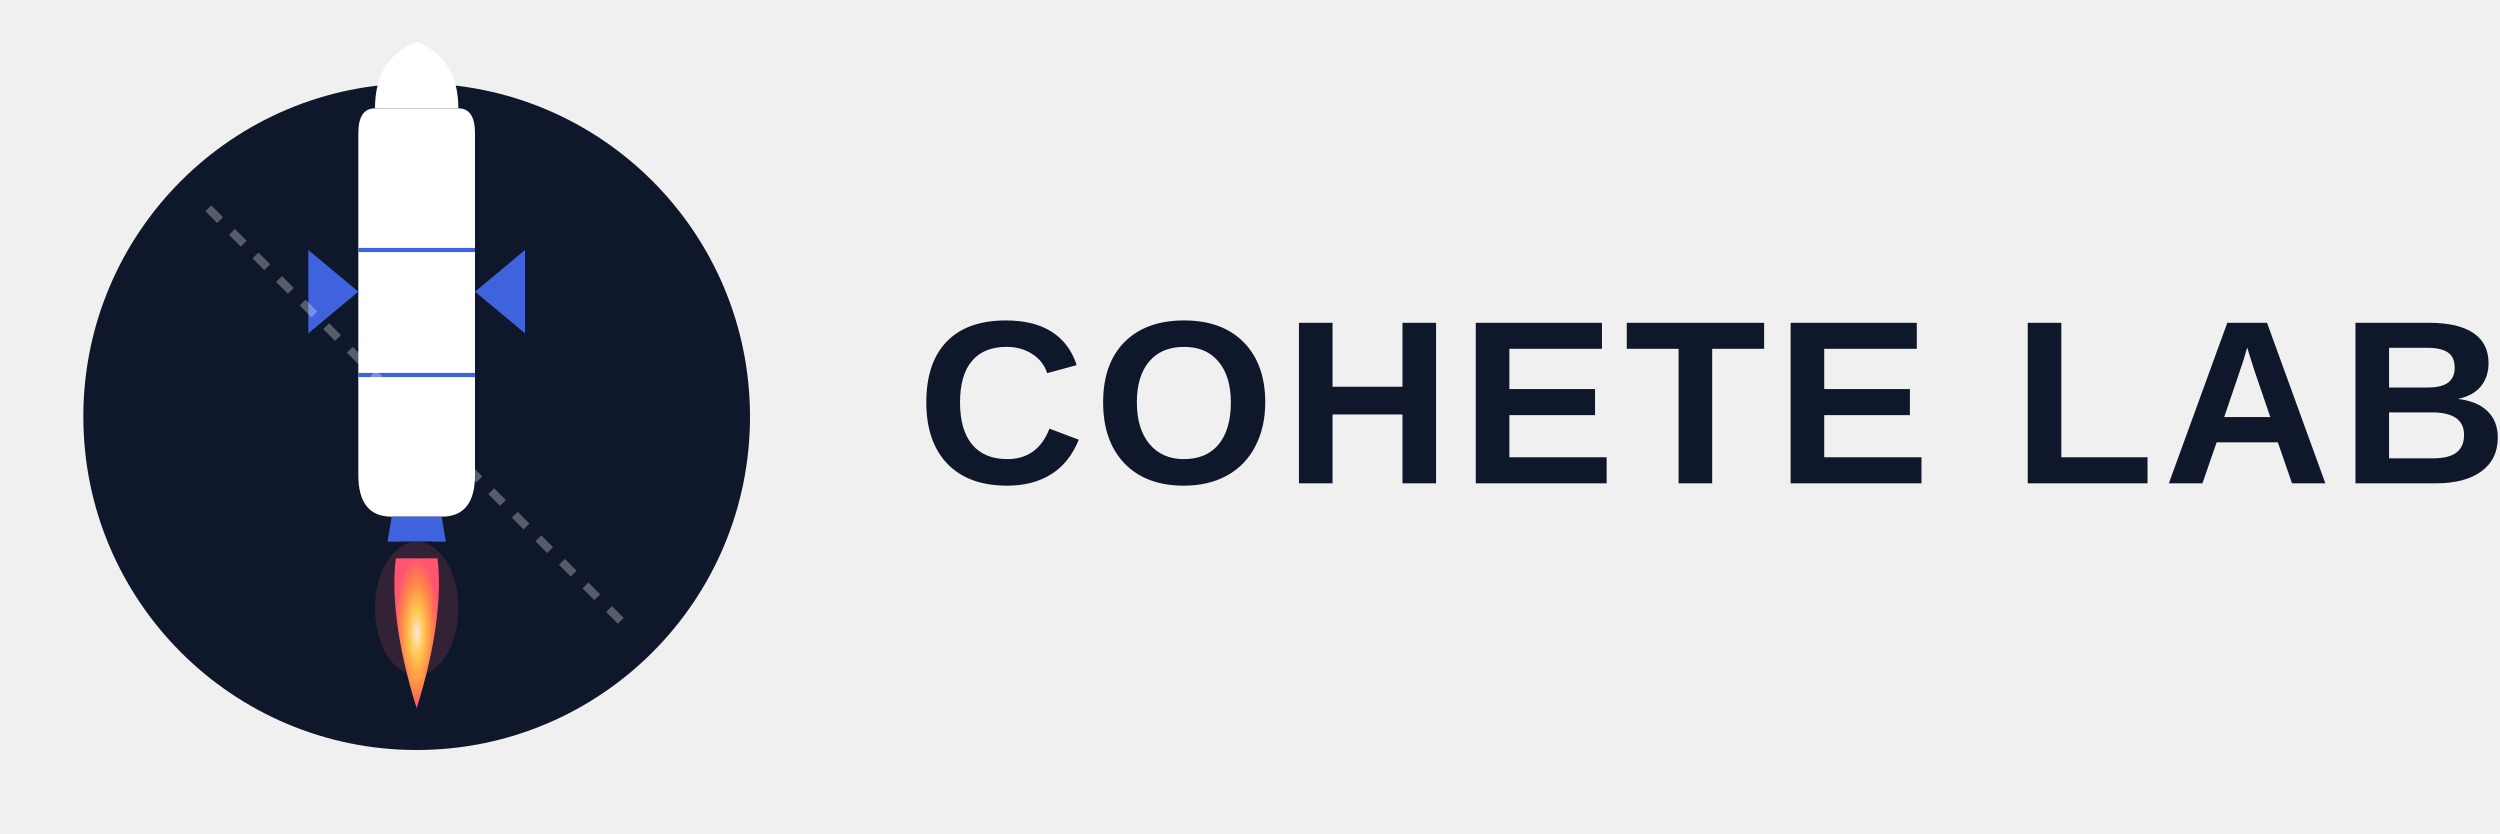
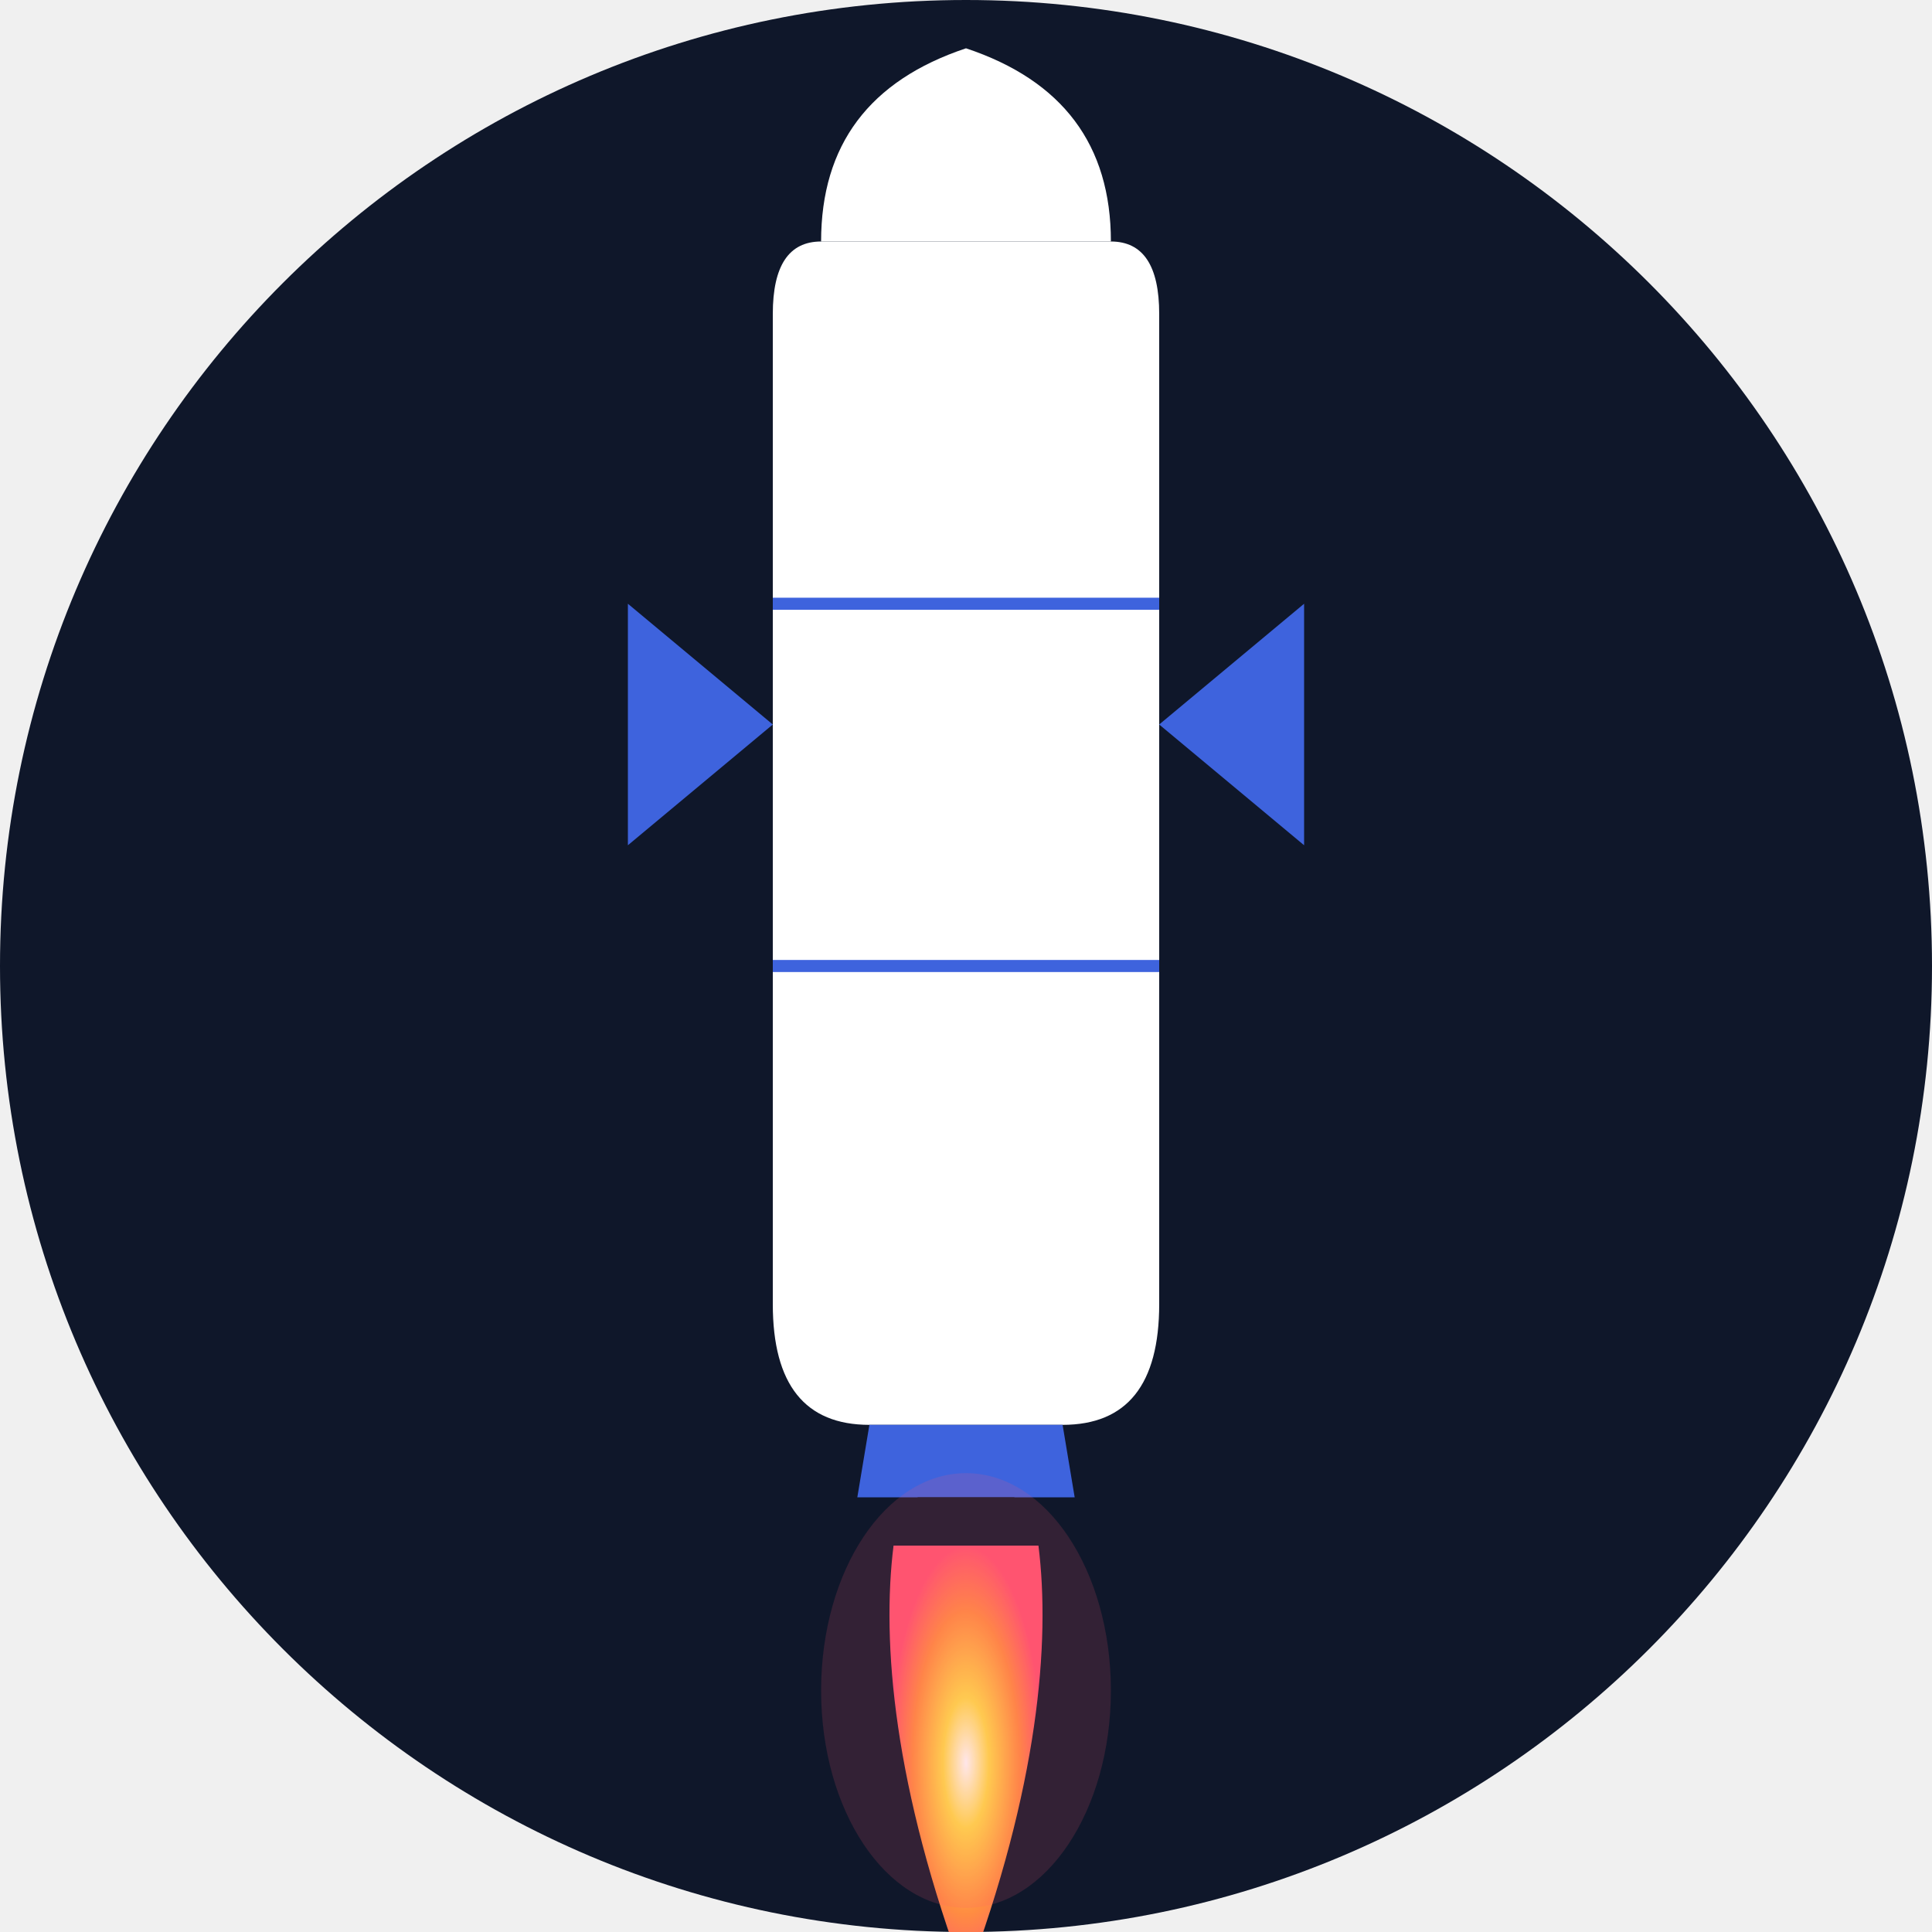
- <svg xmlns="http://www.w3.org/2000/svg" width="300" height="100" viewBox="0 0 300 100" fill="none">
-   <circle cx="50" cy="50" r="40" fill="#0F172A" />
+ <svg xmlns="http://www.w3.org/2000/svg" width="80" height="80" viewBox="0 0 80 80" fill="none">
+   <circle cx="40" cy="40" r="40" fill="#0F172A" />
  <defs>
    <radialGradient id="flameGradient" cx="0.5" cy="0.5" r="0.5" gradientUnits="objectBoundingBox">
      <stop offset="0%" stop-color="#FFFFFF" />
      <stop offset="30%" stop-color="#FFDD4A" />
      <stop offset="70%" stop-color="#FF8C42" />
      <stop offset="100%" stop-color="#FF5470" />
    </radialGradient>
  </defs>
-   <g transform="translate(50, 45)">
-     <path d="M-5,-32 L5,-32 Q7,-32 7,-29 L7,12 Q7,17 3,17 L-3,17 Q-7,17 -7,12 L-7,-29 Q-7,-32 -5,-32 Z" fill="#FFFFFF" />
-     <path d="M-5,-32 Q-5,-38 0,-40 Q5,-38 5,-32 Z" fill="#FFFFFF" />
-     <line x1="-7" y1="-15" x2="7" y2="-15" stroke="#3E63DD" stroke-width="0.5" />
-     <line x1="-7" y1="0" x2="7" y2="0" stroke="#3E63DD" stroke-width="0.5" />
-     <path d="M-7,-10 L-13,-5 L-13,-15 Z" fill="#3E63DD" />
-     <path d="M7,-10 L13,-5 L13,-15 Z" fill="#3E63DD" />
-     <path d="M-3,17 L3,17 L3.5,20 L-3.5,20 Z" fill="#3E63DD" />
-     <path d="M-2,20 L2,20 L3,22 L-3,22 Z" fill="#0F172A" />
-     <path d="M-2.5,22 C-3,26 -2.5,32 0,40 C2.5,32 3,26 2.5,22 Z" fill="url(#flameGradient)" />
-     <ellipse cx="0" cy="28" rx="5" ry="8" fill="#FF5470" opacity="0.15" />
-     <path d="M-25,-20 C-15,-10 -5,0 0,5 C5,10 15,20 25,30" stroke="#FFFFFF" stroke-width="1" stroke-opacity="0.3" stroke-dasharray="2 2" fill="none" />
+   <g transform="translate(40, 40)">
+     <path d="M-6,-30 L6,-30 Q8,-30 8,-27 L8,14 Q8,19 4,19 L-4,19 Q-8,19 -8,14 L-8,-27 Q-8,-30 -6,-30 Z" fill="#FFFFFF" />
+     <path d="M-6,-30 Q-6,-36 0,-38 Q6,-36 6,-30 Z" fill="#FFFFFF" />
+     <line x1="-8" y1="-15" x2="8" y2="-15" stroke="#3E63DD" stroke-width="0.5" />
+     <line x1="-8" y1="0" x2="8" y2="0" stroke="#3E63DD" stroke-width="0.5" />
+     <path d="M-8,-10 L-14,-5 L-14,-15 Z" fill="#3E63DD" />
+     <path d="M8,-10 L14,-5 L14,-15 Z" fill="#3E63DD" />
+     <path d="M-4,19 L4,19 L4.5,22 L-4.5,22 Z" fill="#3E63DD" />
+     <path d="M-2,22 L2,22 L3,24 L-3,24 Z" fill="#0F172A" />
+     <path d="M-3,24 C-3.5,28 -3,34 0,42 C3,34 3.5,28 3,24 Z" fill="url(#flameGradient)" />
+     <ellipse cx="0" cy="30" rx="6" ry="9" fill="#FF5470" opacity="0.15" />
  </g>
-   <text x="110" y="58" font-family="Arial, sans-serif" font-size="28" font-weight="900" letter-spacing="1" fill="#0F172A">COHETE LAB</text>
</svg>
